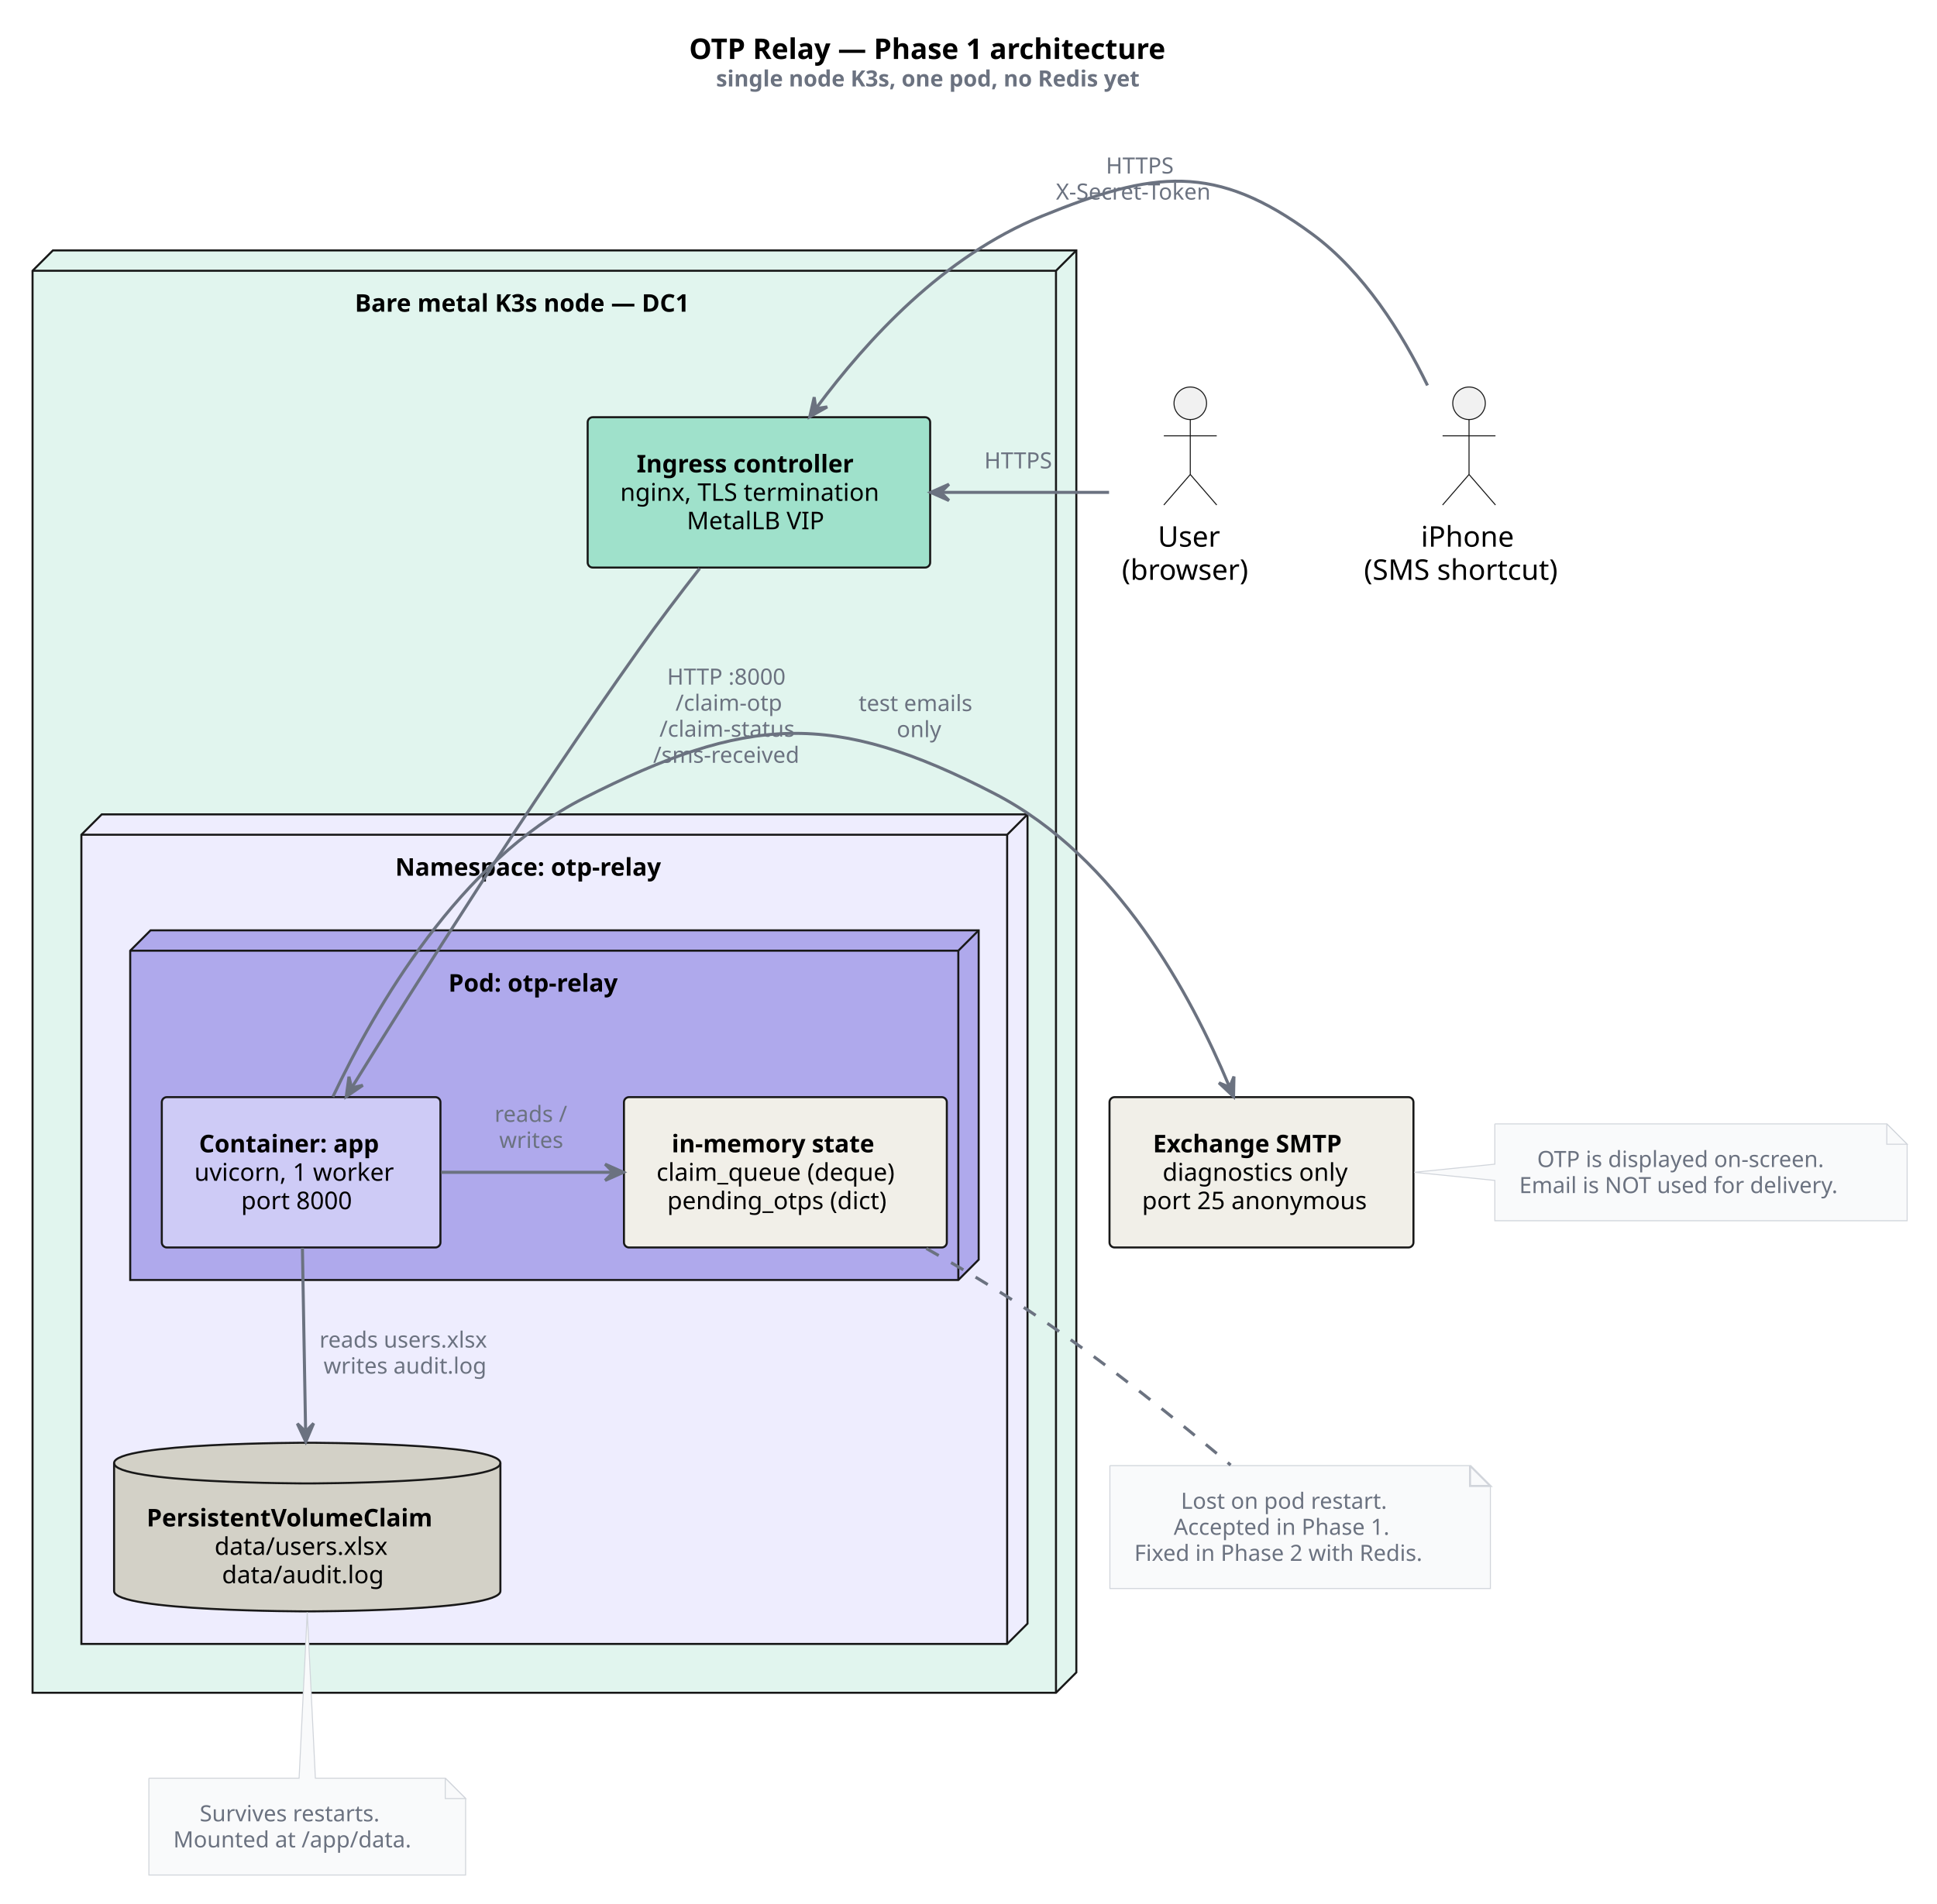
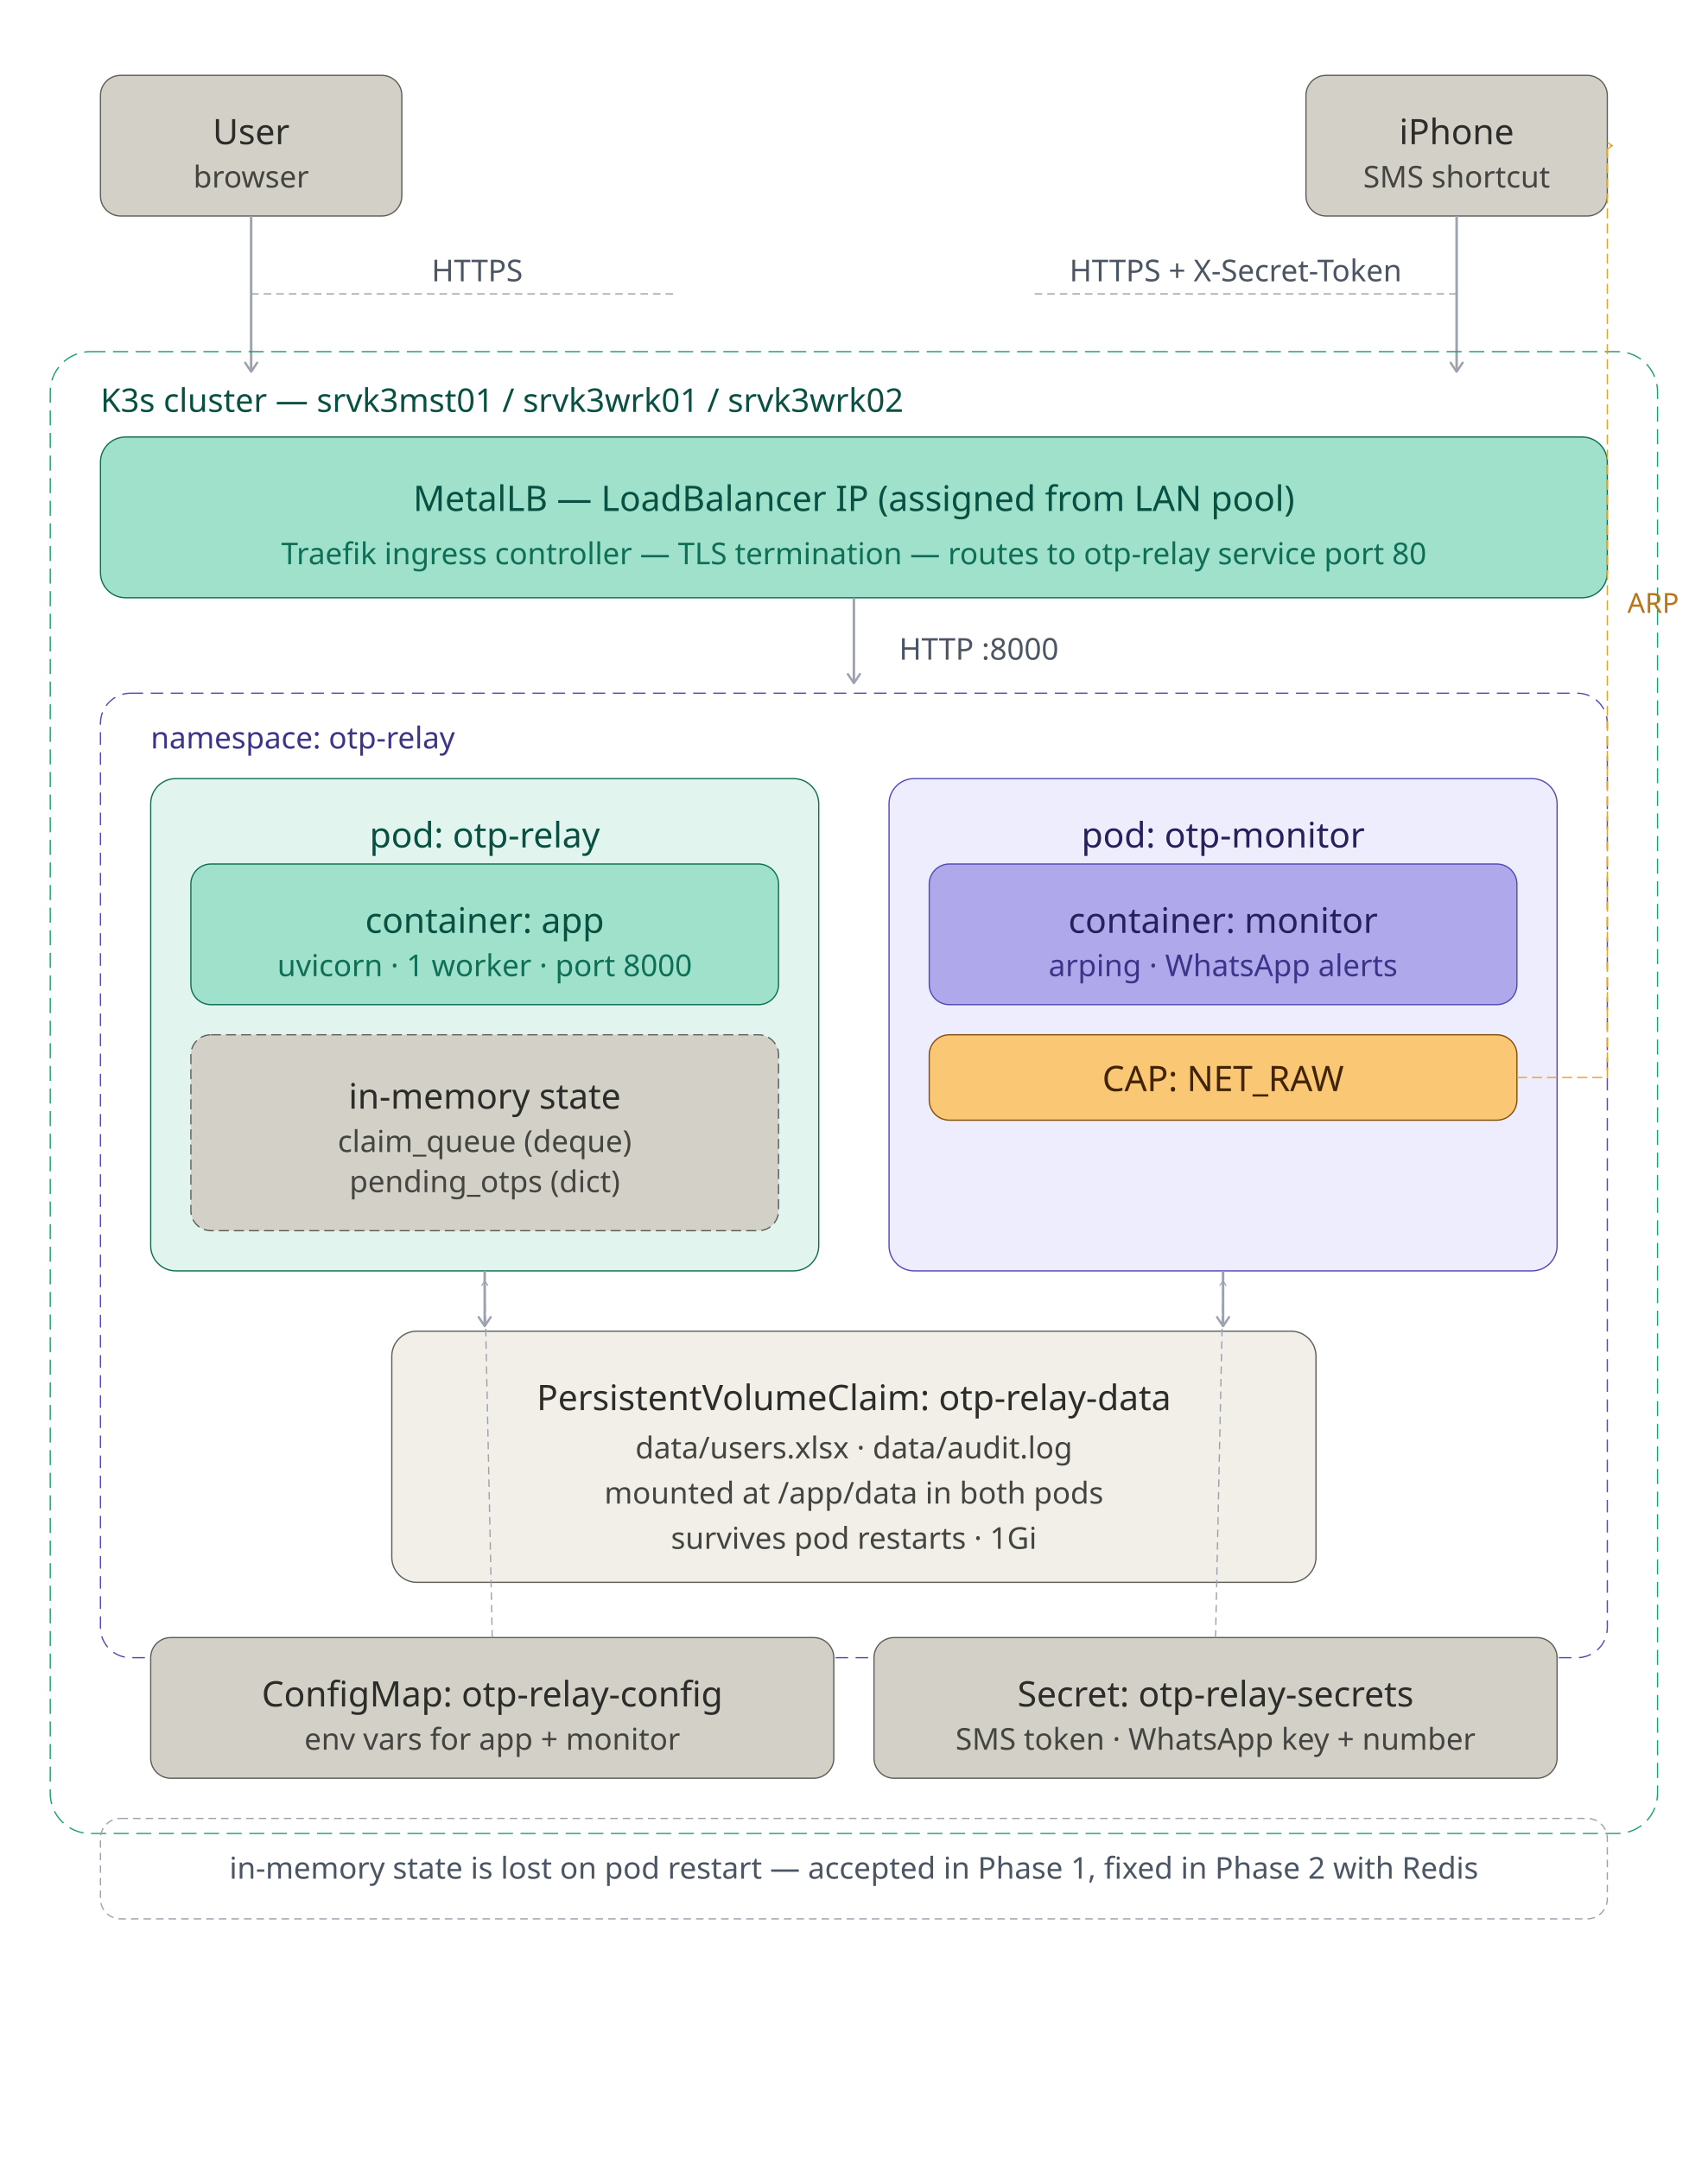
- <svg xmlns="http://www.w3.org/2000/svg" contentStyleType="text/css" data-diagram-type="DESCRIPTION" height="936px" preserveAspectRatio="none" style="width:952px;height:936px;background:#FFFFFF;" version="1.1" viewBox="0 0 952 936" width="952px" zoomAndPan="magnify">
-   <defs />
-   <g>
-     <g class="title" data-source-line="33">
-       <text fill="#000000" font-family="sans-serif" font-size="14" font-weight="700" lengthAdjust="spacing" textLength="267.935" x="338.693" y="28.995">OTP Relay — Phase 1 architecture</text>
-       <text fill="#6B7280" font-family="sans-serif" font-size="11" font-weight="700" lengthAdjust="spacing" textLength="241.42" x="351.95" y="42.507">single node K3s, one pod, no Redis yet</text>
-     </g>
-     <g class="cluster" data-qualified-name="K3S" data-source-line="42" id="ent0004">
-       <polygon fill="#E1F5EE" points="16,133.102,26,123.102,529,123.102,529,822.162,519,832.162,16,832.162,16,133.102" style="stroke:#181818;stroke-width:1;" />
-       <line style="stroke:#181818;stroke-width:1;" x1="519" x2="529" y1="133.102" y2="123.102" />
-       <line style="stroke:#181818;stroke-width:1;" x1="16" x2="519" y1="133.102" y2="133.102" />
-       <line style="stroke:#181818;stroke-width:1;" x1="519" x2="519" y1="133.102" y2="832.162" />
-       <text fill="#000000" font-family="sans-serif" font-size="12" font-weight="700" lengthAdjust="spacing" textLength="188.203" x="174.398" y="153.24">Bare metal K3s node — DC1</text>
-     </g>
-     <g class="cluster" data-qualified-name="K3S.NS" data-source-line="46" id="ent0006">
-       <polygon fill="#EEEDFE" points="40,410.352,50,400.352,505,400.352,505,798.162,495,808.162,40,808.162,40,410.352" style="stroke:#181818;stroke-width:1;" />
-       <line style="stroke:#181818;stroke-width:1;" x1="495" x2="505" y1="410.352" y2="400.352" />
-       <line style="stroke:#181818;stroke-width:1;" x1="40" x2="495" y1="410.352" y2="410.352" />
-       <line style="stroke:#181818;stroke-width:1;" x1="495" x2="495" y1="410.352" y2="808.162" />
-       <text fill="#000000" font-family="sans-serif" font-size="12" font-weight="700" lengthAdjust="spacing" textLength="148.482" x="194.259" y="430.49">Namespace: otp-relay</text>
-     </g>
-     <g class="cluster" data-qualified-name="K3S.NS.POD" data-source-line="48" id="ent0007">
-       <polygon fill="#AFA9EC" points="64,467.352,74,457.352,481,457.352,481,619.252,471,629.252,64,629.252,64,467.352" style="stroke:#181818;stroke-width:1;" />
-       <line style="stroke:#181818;stroke-width:1;" x1="471" x2="481" y1="467.352" y2="457.352" />
-       <line style="stroke:#181818;stroke-width:1;" x1="64" x2="471" y1="467.352" y2="467.352" />
-       <line style="stroke:#181818;stroke-width:1;" x1="471" x2="471" y1="467.352" y2="629.252" />
-       <text fill="#000000" font-family="sans-serif" font-size="12" font-weight="700" lengthAdjust="spacing" textLength="96.246" x="220.377" y="487.49">Pod: otp-relay</text>
-     </g>
-     <g class="entity" data-qualified-name="K3S.INGRESS" data-source-line="44" id="ent0005">
-       <rect fill="#9FE1CB" height="73.906" rx="2.5" ry="2.5" style="stroke:#181818;stroke-width:1;" width="168.33" x="288.83" y="205.102" />
-       <text fill="#000000" font-family="sans-serif" font-size="12" font-weight="700" lengthAdjust="spacing" textLength="120.199" x="312.895" y="232.24">Ingress controller</text>
-       <text fill="#000000" font-family="sans-serif" font-size="12" lengthAdjust="spacing" textLength="136.33" x="304.83" y="246.209">nginx, TLS termination</text>
-       <text fill="#000000" font-family="sans-serif" font-size="12" lengthAdjust="spacing" textLength="70.846" x="337.572" y="260.178">MetalLB VIP</text>
-     </g>
-     <g class="entity" data-qualified-name="K3S.NS.PVC" data-source-line="57" id="ent0011">
-       <path d="M56.07,719.252 C56.07,709.252 151.005,709.252 151.005,709.252 C151.005,709.252 245.939,709.252 245.939,719.252 L245.939,782.158 C245.939,792.158 151.005,792.158 151.005,792.158 C151.005,792.158 56.07,792.158 56.07,782.158 L56.07,719.252" fill="#D3D1C7" style="stroke:#181818;stroke-width:1;" />
-       <path d="M56.07,719.252 C56.07,729.252 151.005,729.252 151.005,729.252 C151.005,729.252 245.939,729.252 245.939,719.252" fill="none" style="stroke:#181818;stroke-width:1;" />
-       <text fill="#000000" font-family="sans-serif" font-size="12" font-weight="700" lengthAdjust="spacing" textLength="157.869" x="72.07" y="750.39">PersistentVolumeClaim</text>
-       <text fill="#000000" font-family="sans-serif" font-size="12" lengthAdjust="spacing" textLength="91.102" x="105.454" y="764.359">data/users.xlsx</text>
-       <text fill="#000000" font-family="sans-serif" font-size="12" lengthAdjust="spacing" textLength="83.795" x="109.107" y="778.328">data/audit.log</text>
-     </g>
-     <g class="entity" data-qualified-name="K3S.NS.POD.APP" data-source-line="50" id="ent0008">
-       <rect fill="#CECBF6" height="73.906" rx="2.5" ry="2.5" style="stroke:#181818;stroke-width:1;" width="136.953" x="79.52" y="539.352" />
-       <text fill="#000000" font-family="sans-serif" font-size="12" font-weight="700" lengthAdjust="spacing" textLength="100.394" x="97.799" y="566.49">Container: app</text>
-       <text fill="#000000" font-family="sans-serif" font-size="12" lengthAdjust="spacing" textLength="104.953" x="95.52" y="580.459">uvicorn, 1 worker</text>
-       <text fill="#000000" font-family="sans-serif" font-size="12" lengthAdjust="spacing" textLength="58.951" x="118.521" y="594.428">port 8000</text>
-     </g>
-     <g class="entity" data-qualified-name="K3S.NS.POD.MEM" data-source-line="52" id="ent0009">
-       <rect fill="#F1EFE8" height="73.906" rx="2.5" ry="2.5" style="stroke:#181818;stroke-width:1;" width="158.685" x="306.66" y="539.352" />
-       <text fill="#000000" font-family="sans-serif" font-size="12" font-weight="700" lengthAdjust="spacing" textLength="111.797" x="330.104" y="566.49">in-memory state</text>
-       <text fill="#000000" font-family="sans-serif" font-size="12" lengthAdjust="spacing" textLength="126.686" x="322.66" y="580.459">claim_queue (deque)</text>
-       <text fill="#000000" font-family="sans-serif" font-size="12" lengthAdjust="spacing" textLength="116.127" x="327.939" y="594.428">pending_otps (dict)</text>
-     </g>
-     <g class="entity" data-qualified-name="USER" data-source-line="37" id="ent0002">
-       <ellipse cx="585.003" cy="198.252" fill="#F1F1F1" rx="8" ry="8" style="stroke:#181818;stroke-width:0.5;" />
-       <path d="M585.003,206.252 L585.003,233.252 M572.003,214.252 L598.003,214.252 M585.003,233.252 L572.003,248.252 M585.003,233.252 L598.003,248.252" fill="none" style="stroke:#181818;stroke-width:0.5;" />
-       <text fill="#000000" font-family="sans-serif" font-size="14" lengthAdjust="spacing" textLength="31.91" x="569.048" y="268.747">User</text>
-       <text fill="#000000" font-family="sans-serif" font-size="14" lengthAdjust="spacing" textLength="67.245" x="551.38" y="285.044">(browser)</text>
-     </g>
-     <g class="entity" data-qualified-name="PHONE" data-source-line="38" id="ent0003">
-       <ellipse cx="722.002" cy="198.252" fill="#F1F1F1" rx="8" ry="8" style="stroke:#181818;stroke-width:0.5;" />
-       <path d="M722.002,206.252 L722.002,233.252 M709.002,214.252 L735.002,214.252 M722.002,233.252 L709.002,248.252 M722.002,233.252 L735.002,248.252" fill="none" style="stroke:#181818;stroke-width:0.5;" />
-       <text fill="#000000" font-family="sans-serif" font-size="14" lengthAdjust="spacing" textLength="47.257" x="698.373" y="268.747">iPhone</text>
-       <text fill="#000000" font-family="sans-serif" font-size="14" lengthAdjust="spacing" textLength="103.264" x="670.37" y="285.044">(SMS shortcut)</text>
-     </g>
-     <g class="entity" data-qualified-name="SMTP" data-source-line="63" id="ent0012">
-       <rect fill="#F1EFE8" height="73.906" rx="2.5" ry="2.5" style="stroke:#181818;stroke-width:1;" width="149.393" x="545.3" y="539.352" />
-       <text fill="#000000" font-family="sans-serif" font-size="12" font-weight="700" lengthAdjust="spacing" textLength="106.705" x="566.644" y="566.49">Exchange SMTP</text>
-       <text fill="#000000" font-family="sans-serif" font-size="12" lengthAdjust="spacing" textLength="97.207" x="571.393" y="580.459">diagnostics only</text>
-       <text fill="#000000" font-family="sans-serif" font-size="12" lengthAdjust="spacing" textLength="117.393" x="561.3" y="594.428">port 25 anonymous</text>
-     </g>
-     <g class="entity" data-qualified-name="GMN18" data-source-line="77" id="ent0019">
-       <path d="M545.49,720.502 L545.49,780.916 L732.501,780.916 L732.501,730.502 L722.501,720.502 L545.49,720.502" fill="#F9FAFB" style="stroke:#D1D5DB;stroke-width:0.5;" />
-       <path d="M722.501,720.502 L722.501,730.502 L732.501,730.502 L722.501,720.502" fill="#F9FAFB" style="stroke:#D1D5DB;stroke-width:1;" />
-       <text fill="#6B7280" font-family="sans-serif" font-size="11" lengthAdjust="spacing" textLength="108.195" x="580.398" y="741.712">Lost on pod restart.</text>
-       <text fill="#6B7280" font-family="sans-serif" font-size="11" lengthAdjust="spacing" textLength="115.29" x="576.85" y="754.517">Accepted in Phase 1.</text>
-       <text fill="#6B7280" font-family="sans-serif" font-size="11" lengthAdjust="spacing" textLength="154.011" x="557.49" y="767.321">Fixed in Phase 2 with Redis.</text>
-     </g>
-     <g class="entity" data-qualified-name="GMN21" data-source-line="83" id="ent0022">
-       <path d="M73.17,874.162 L73.17,921.771 A0,0 0 0 0 73.17,921.771 L228.835,921.771 A0,0 0 0 0 228.835,921.771 L228.835,884.162 L218.835,874.162 L155,874.162 L151,792.562 L147,874.162 L73.17,874.162 A0,0 0 0 0 73.17,874.162" fill="#F9FAFB" style="stroke:#D1D5DB;stroke-width:0.5;" />
-       <path d="M218.835,874.162 L218.835,884.162 L228.835,884.162 L218.835,874.162" fill="#F9FAFB" style="stroke:#D1D5DB;stroke-width:0.5;" />
-       <text fill="#6B7280" font-family="sans-serif" font-size="11" lengthAdjust="spacing" textLength="96.685" x="98.16" y="895.372">Survives restarts.</text>
-       <text fill="#6B7280" font-family="sans-serif" font-size="11" lengthAdjust="spacing" textLength="122.665" x="85.17" y="908.177">Mounted at /app/data.</text>
-     </g>
-     <g class="entity" data-qualified-name="GMN24" data-source-line="88" id="ent0025">
-       <path d="M734.68,552.502 L734.68,572.302 L695.09,576.302 L734.68,580.302 L734.68,600.111 A0,0 0 0 0 734.68,600.111 L937.321,600.111 A0,0 0 0 0 937.321,600.111 L937.321,562.502 L927.321,552.502 L734.68,552.502 A0,0 0 0 0 734.68,552.502" fill="#F9FAFB" style="stroke:#D1D5DB;stroke-width:0.5;" />
-       <path d="M927.321,552.502 L927.321,562.502 L937.321,562.502 L927.321,552.502" fill="#F9FAFB" style="stroke:#D1D5DB;stroke-width:0.5;" />
-       <text fill="#6B7280" font-family="sans-serif" font-size="11" lengthAdjust="spacing" textLength="152.072" x="755.464" y="573.712">OTP is displayed on-screen.</text>
-       <text fill="#6B7280" font-family="sans-serif" font-size="11" lengthAdjust="spacing" textLength="169.641" x="746.68" y="586.517">Email is NOT used for delivery.</text>
-     </g>
-     <g class="link" data-entity-1="ent0008" data-entity-2="ent0009" data-link-type="dependency" data-source-line="54" id="lnk10">
-       <path d="M216.84,576.302 C244.85,576.302 271.39,576.302 300.41,576.302" fill="none" id="APP-to-MEM" style="stroke:#6B7280;stroke-width:1.5;" />
-       <polygon fill="#6B7280" points="306.41,576.302,297.41,572.302,301.41,576.302,297.41,580.302,306.41,576.302" style="stroke:#6B7280;stroke-width:1.5;" />
-       <text fill="#6B7280" font-family="sans-serif" font-size="11" lengthAdjust="spacing" textLength="37.947" x="243.07" y="551.512">reads /</text>
-       <text fill="#6B7280" font-family="sans-serif" font-size="11" lengthAdjust="spacing" textLength="33.387" x="245.35" y="564.317">writes</text>
-     </g>
-     <g class="link" data-entity-1="ent0002" data-entity-2="ent0005" data-link-type="dependency" data-source-line="67" id="lnk13">
-       <path d="M545.08,242.052 C520.35,242.052 493.65,242.052 463.4,242.052" fill="none" id="USER-to-INGRESS" style="stroke:#6B7280;stroke-width:1.5;" />
-       <polygon fill="#6B7280" points="457.4,242.052,466.4,246.052,462.4,242.052,466.4,238.052,457.4,242.052" style="stroke:#6B7280;stroke-width:1.5;" />
-       <text fill="#6B7280" font-family="sans-serif" font-size="11" lengthAdjust="spacing" textLength="35.326" x="483.77" y="230.262">HTTPS</text>
-     </g>
-     <g class="link" data-entity-1="ent0003" data-entity-2="ent0005" data-link-type="dependency" data-source-line="68" id="lnk14">
-       <path d="M701.59,189.472 C688.97,163.492 670.3,133.782 645,115.102 C597.35,79.902 566.86,83.932 512,106.282 C463.42,126.072 426.158,167.102 401.578,200.052" fill="none" id="PHONE-to-INGRESS" style="stroke:#6B7280;stroke-width:1.5;" />
-       <polygon fill="#6B7280" points="397.99,204.862,406.578,200.039,400.98,200.854,400.165,195.256,397.99,204.862" style="stroke:#6B7280;stroke-width:1.5;" />
-       <text fill="#6B7280" font-family="sans-serif" font-size="11" lengthAdjust="spacing" textLength="35.326" x="543.554" y="85.312">HTTPS</text>
-       <text fill="#6B7280" font-family="sans-serif" font-size="11" lengthAdjust="spacing" textLength="84.434" x="519" y="98.117">X-Secret-Token</text>
-     </g>
-     <g class="link" data-entity-1="ent0005" data-entity-2="ent0008" data-link-type="dependency" data-source-line="70" id="lnk15">
-       <path d="M343.87,279.452 C334.14,291.942 323.39,306.102 314,319.352 C259.77,395.822 204.334,483.797 173.334,533.967" fill="none" id="INGRESS-to-APP" style="stroke:#6B7280;stroke-width:1.5;" />
-       <polygon fill="#6B7280" points="170.18,539.072,178.314,533.518,172.808,534.818,171.508,529.313,170.18,539.072" style="stroke:#6B7280;stroke-width:1.5;" />
-       <text fill="#6B7280" font-family="sans-serif" font-size="11" lengthAdjust="spacing" textLength="63.54" x="327.867" y="336.562">HTTP :8000</text>
-       <text fill="#6B7280" font-family="sans-serif" font-size="11" lengthAdjust="spacing" textLength="55.317" x="331.978" y="349.367">/claim-otp</text>
-       <text fill="#6B7280" font-family="sans-serif" font-size="11" lengthAdjust="spacing" textLength="71.092" x="324.091" y="362.171">/claim-status</text>
-       <text fill="#6B7280" font-family="sans-serif" font-size="11" lengthAdjust="spacing" textLength="77.274" x="321" y="374.976">/sms-received</text>
-     </g>
-     <g class="link" data-entity-1="ent0008" data-entity-2="ent0011" data-link-type="dependency" data-source-line="72" id="lnk16">
-       <path d="M148.63,613.442 C149.11,641.292 149.674,673.803 150.184,702.783" fill="none" id="APP-to-PVC" style="stroke:#6B7280;stroke-width:1.5;" />
-       <polygon fill="#6B7280" points="150.29,708.782,154.131,699.713,150.202,703.782,146.132,699.853,150.29,708.782" style="stroke:#6B7280;stroke-width:1.5;" />
-       <text fill="#6B7280" font-family="sans-serif" font-size="11" lengthAdjust="spacing" textLength="89.268" x="157" y="662.462">reads users.xlsx</text>
-       <text fill="#6B7280" font-family="sans-serif" font-size="11" lengthAdjust="spacing" textLength="85.212" x="159.028" y="675.267">writes audit.log</text>
-     </g>
-     <g class="link" data-entity-1="ent0008" data-entity-2="ent0012" data-link-type="dependency" data-source-line="74" id="lnk17">
-       <path d="M163.61,539.182 C184.46,495.012 225.97,423.352 287,392.352 C367.05,351.692 409.31,348.902 489,390.262 C549.13,421.462 585.168,488.819 603.938,533.539" fill="none" id="APP-to-SMTP" style="stroke:#6B7280;stroke-width:1.5;" />
-       <polygon fill="#6B7280" points="606.26,539.072,606.465,529.225,604.325,534.461,599.089,532.321,606.26,539.072" style="stroke:#6B7280;stroke-width:1.5;" />
-       <text fill="#6B7280" font-family="sans-serif" font-size="11" lengthAdjust="spacing" textLength="60.688" x="422" y="349.562">test emails</text>
-       <text fill="#6B7280" font-family="sans-serif" font-size="11" lengthAdjust="spacing" textLength="23.268" x="440.71" y="362.367">only</text>
-     </g>
-     <g class="link" data-entity-1="ent0009" data-entity-2="ent0019" data-link-type="association" data-source-line="77" id="lnk20">
-       <path d="M455.28,613.742 C472.5,623.462 490.69,634.322 507,645.252 C541.71,668.522 578.83,698.392 604.84,720.222" fill="none" id="MEM-GMN18" style="stroke:#6B7280;stroke-width:1.5;stroke-dasharray:7,7;" />
-     </g>
-   </g>
+ <svg xmlns="http://www.w3.org/2000/svg" width="100%" viewBox="0 0 680 860" role="img">
+   <defs>
+     <marker id="arrow" viewBox="0 0 10 10" refX="8" refY="5" markerWidth="6" markerHeight="6" orient="auto-start-reverse">
+       <path d="M2 1L8 5L2 9" fill="none" stroke="context-stroke" stroke-width="1.5" stroke-linecap="round" stroke-linejoin="round" />
+     </marker>
+     <style>
+     text { font-family: system-ui, sans-serif; }
+     .th  { font-size: 14px; font-weight: 500; fill: #1F2937; }
+     .ts  { font-size: 12px; font-weight: 400; fill: #4B5563; }
+ 
+     .gray-bg   { fill: #F1EFE8; stroke: #5F5E5A; }
+     .gray-box  { fill: #D3D1C7; stroke: #5F5E5A; }
+     .gray-txt  { fill: #2C2C2A; }
+     .gray-sub  { fill: #444441; }
+ 
+     .teal-bg   { fill: #E1F5EE; stroke: #0F6E56; }
+     .teal-box  { fill: #9FE1CB; stroke: #0F6E56; }
+     .teal-txt  { fill: #085041; }
+     .teal-sub  { fill: #0F6E56; }
+ 
+     .purple-bg  { fill: #EEEDFE; stroke: #534AB7; }
+     .purple-box { fill: #AFA9EC; stroke: #534AB7; }
+     .purple-txt { fill: #26215C; }
+     .purple-sub { fill: #3C3489; }
+ 
+     .amber-box { fill: #FAC775; stroke: #854F0B; }
+     .amber-txt { fill: #412402; }
+     .amber-sub { fill: #633806; }
+   </style>
+   </defs>
+   <rect class="gray-box" x="40" y="30" width="120" height="56" rx="8" stroke-width="0.5" />
+   <text class="th gray-txt" x="100" y="52" text-anchor="middle" dominant-baseline="central">User</text>
+   <text class="ts gray-sub" x="100" y="70" text-anchor="middle" dominant-baseline="central">browser</text>
+   <rect class="gray-box" x="520" y="30" width="120" height="56" rx="8" stroke-width="0.5" />
+   <text class="th gray-txt" x="580" y="52" text-anchor="middle" dominant-baseline="central">iPhone</text>
+   <text class="ts gray-sub" x="580" y="70" text-anchor="middle" dominant-baseline="central">SMS shortcut</text>
+   <line x1="100" y1="86" x2="100" y2="148" stroke="#9CA3AF" stroke-width="1" fill="none" marker-end="url(#arrow)" />
+   <line x1="100" y1="117" x2="270" y2="117" stroke="#9CA3AF" stroke-width="0.5" stroke-dasharray="3 2" fill="none" />
+   <line x1="580" y1="86" x2="580" y2="148" stroke="#9CA3AF" stroke-width="1" fill="none" marker-end="url(#arrow)" />
+   <line x1="580" y1="117" x2="410" y2="117" stroke="#9CA3AF" stroke-width="0.5" stroke-dasharray="3 2" fill="none" />
+   <text class="ts" x="190" y="112" text-anchor="middle" fill="#9CA3AF">HTTPS</text>
+   <text class="ts" x="492" y="112" text-anchor="middle" fill="#9CA3AF">HTTPS + X-Secret-Token</text>
+   <rect x="20" y="140" width="640" height="590" rx="16" fill="none" stroke="#1D9E75" stroke-width="0.5" stroke-dasharray="6 3" />
+   <text x="40" y="164" style="font-family:system-ui,sans-serif;font-size:13px;font-weight:500;fill:#085041">K3s cluster — srvk3mst01 / srvk3wrk01 / srvk3wrk02</text>
+   <rect class="teal-box" x="40" y="174" width="600" height="64" rx="10" stroke-width="0.5" />
+   <text class="th teal-txt" x="340" y="198" text-anchor="middle" dominant-baseline="central">MetalLB — LoadBalancer IP (assigned from LAN pool)</text>
+   <text class="ts teal-sub" x="340" y="220" text-anchor="middle" dominant-baseline="central">Traefik ingress controller — TLS termination — routes to otp-relay service port 80</text>
+   <line x1="340" y1="238" x2="340" y2="272" stroke="#9CA3AF" stroke-width="1" fill="none" marker-end="url(#arrow)" />
+   <text class="ts" x="358" y="258" fill="#9CA3AF" dominant-baseline="central">HTTP :8000</text>
+   <rect x="40" y="276" width="600" height="384" rx="12" fill="none" stroke="#534AB7" stroke-width="0.5" stroke-dasharray="5 3" />
+   <text style="font-family:system-ui,sans-serif;font-size:12px;font-weight:500;fill:#3C3489" x="60" y="298">namespace: otp-relay</text>
+   <rect class="teal-bg" x="60" y="310" width="266" height="196" rx="10" stroke-width="0.5" />
+   <text class="th teal-txt" x="193" y="332" text-anchor="middle" dominant-baseline="central">pod: otp-relay</text>
+   <rect class="teal-box" x="76" y="344" width="234" height="56" rx="8" stroke-width="0.5" />
+   <text class="th teal-txt" x="193" y="366" text-anchor="middle" dominant-baseline="central">container: app</text>
+   <text class="ts teal-sub" x="193" y="384" text-anchor="middle" dominant-baseline="central">uvicorn · 1 worker · port 8000</text>
+   <rect class="gray-box" x="76" y="412" width="234" height="78" rx="8" stroke-width="0.5" stroke-dasharray="4 2" />
+   <text class="th gray-txt" x="193" y="436" text-anchor="middle" dominant-baseline="central">in-memory state</text>
+   <text class="ts gray-sub" x="193" y="454" text-anchor="middle" dominant-baseline="central">claim_queue (deque)</text>
+   <text class="ts gray-sub" x="193" y="470" text-anchor="middle" dominant-baseline="central">pending_otps (dict)</text>
+   <rect class="purple-bg" x="354" y="310" width="266" height="196" rx="10" stroke-width="0.5" />
+   <text class="th purple-txt" x="487" y="332" text-anchor="middle" dominant-baseline="central">pod: otp-monitor</text>
+   <rect class="purple-box" x="370" y="344" width="234" height="56" rx="8" stroke-width="0.5" />
+   <text class="th purple-txt" x="487" y="366" text-anchor="middle" dominant-baseline="central">container: monitor</text>
+   <text class="ts purple-sub" x="487" y="384" text-anchor="middle" dominant-baseline="central">arping · WhatsApp alerts</text>
+   <rect class="amber-box" x="370" y="412" width="234" height="34" rx="8" stroke-width="0.5" />
+   <text class="th amber-txt" x="487" y="429" text-anchor="middle" dominant-baseline="central">CAP: NET_RAW</text>
+   <path d="M604 429 L640 429 L640 58 L642 58" stroke="#EF9F27" stroke-width="0.5" stroke-dasharray="4 2" fill="none" marker-end="url(#arrow)" />
+   <text style="font-family:system-ui,sans-serif;font-size:11px;fill:#BA7517" x="648" y="244">ARP</text>
+   <rect class="gray-bg" x="156" y="530" width="368" height="100" rx="10" stroke-width="0.5" />
+   <text class="th gray-txt" x="340" y="556" text-anchor="middle" dominant-baseline="central">PersistentVolumeClaim: otp-relay-data</text>
+   <text class="ts gray-sub" x="340" y="576" text-anchor="middle" dominant-baseline="central">data/users.xlsx · data/audit.log</text>
+   <text class="ts gray-sub" x="340" y="594" text-anchor="middle" dominant-baseline="central">mounted at /app/data in both pods</text>
+   <text class="ts gray-sub" x="340" y="612" text-anchor="middle" dominant-baseline="central">survives pod restarts · 1Gi</text>
+   <line x1="193" y1="506" x2="193" y2="528" stroke="#9CA3AF" stroke-width="1" fill="none" marker-end="url(#arrow)" />
+   <line x1="487" y1="506" x2="487" y2="528" stroke="#9CA3AF" stroke-width="1" fill="none" marker-end="url(#arrow)" />
+   <rect class="gray-box" x="60" y="652" width="272" height="56" rx="8" stroke-width="0.5" />
+   <text class="th gray-txt" x="196" y="674" text-anchor="middle" dominant-baseline="central">ConfigMap: otp-relay-config</text>
+   <text class="ts gray-sub" x="196" y="692" text-anchor="middle" dominant-baseline="central">env vars for app + monitor</text>
+   <rect class="gray-box" x="348" y="652" width="272" height="56" rx="8" stroke-width="0.5" />
+   <text class="th gray-txt" x="484" y="674" text-anchor="middle" dominant-baseline="central">Secret: otp-relay-secrets</text>
+   <text class="ts gray-sub" x="484" y="692" text-anchor="middle" dominant-baseline="central">SMS token · WhatsApp key + number</text>
+   <line x1="196" y1="652" x2="193" y2="510" stroke="#9CA3AF" stroke-width="0.5" stroke-dasharray="3 2" fill="none" marker-end="url(#arrow)" />
+   <line x1="484" y1="652" x2="487" y2="510" stroke="#9CA3AF" stroke-width="0.5" stroke-dasharray="3 2" fill="none" marker-end="url(#arrow)" />
+   <rect x="40" y="724" width="600" height="40" rx="8" fill="none" stroke="#9CA3AF" stroke-width="0.5" stroke-dasharray="3 2" />
+   <text class="ts" x="340" y="748" text-anchor="middle" fill="#9CA3AF">in-memory state is lost on pod restart — accepted in Phase 1, fixed in Phase 2 with Redis</text>
</svg>
